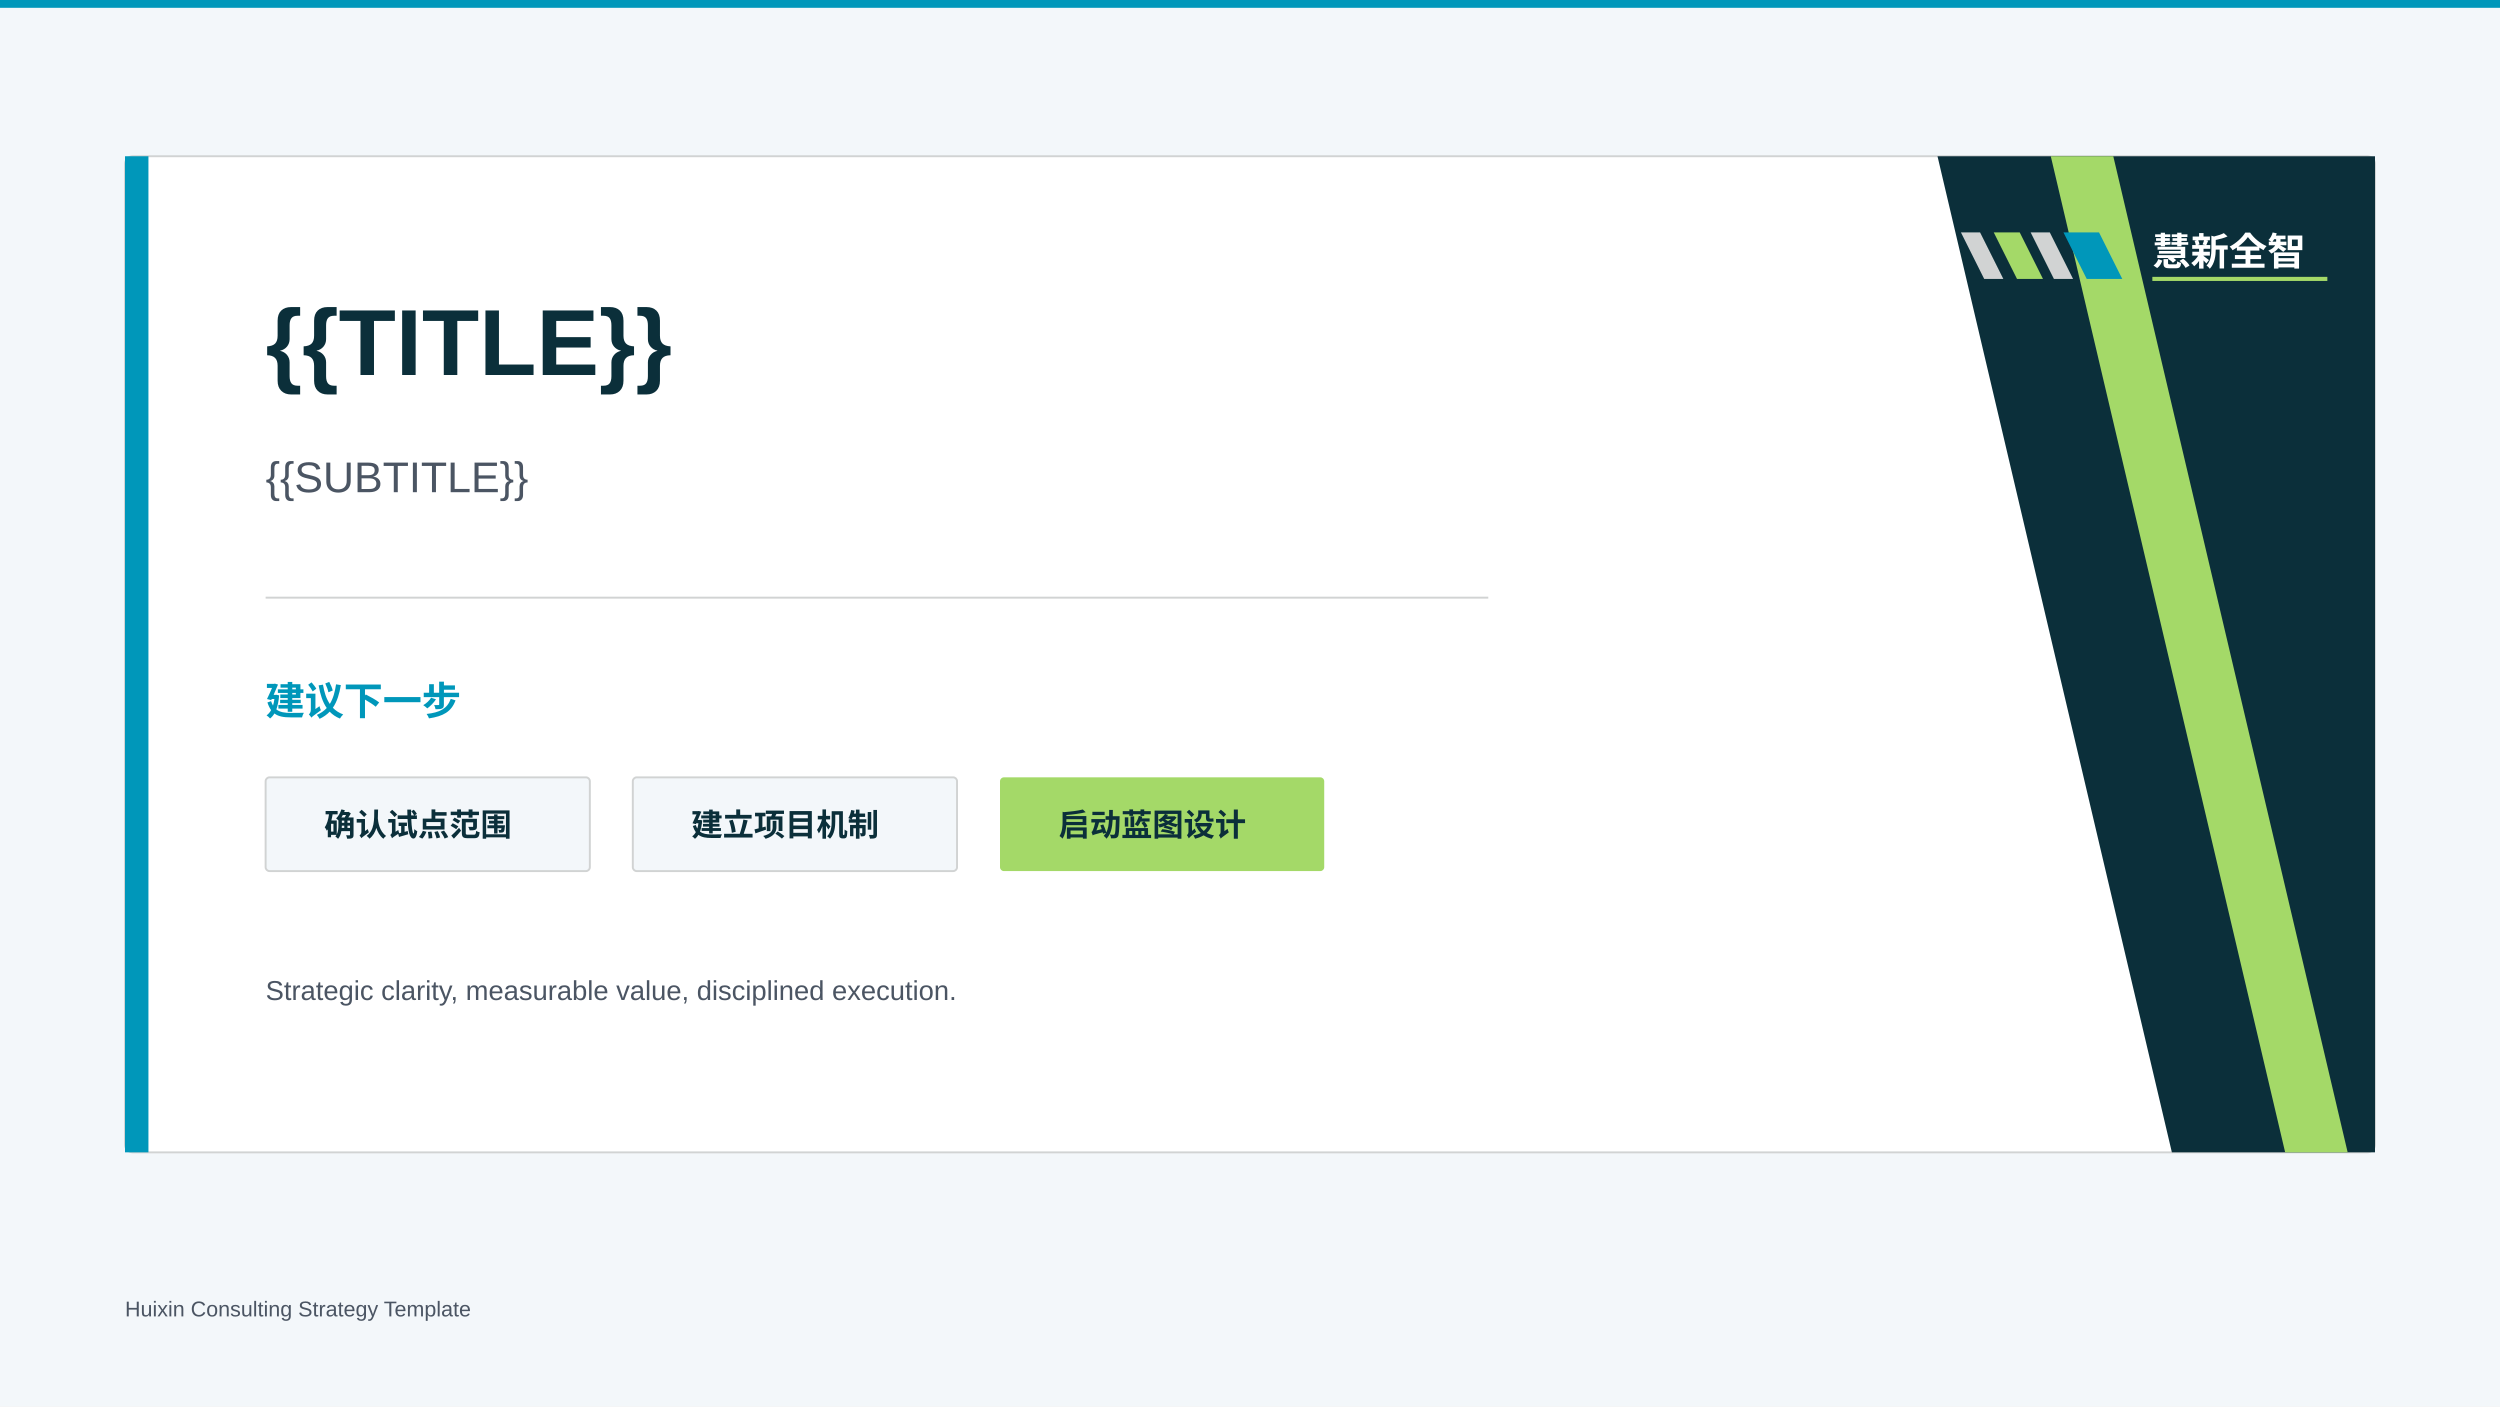
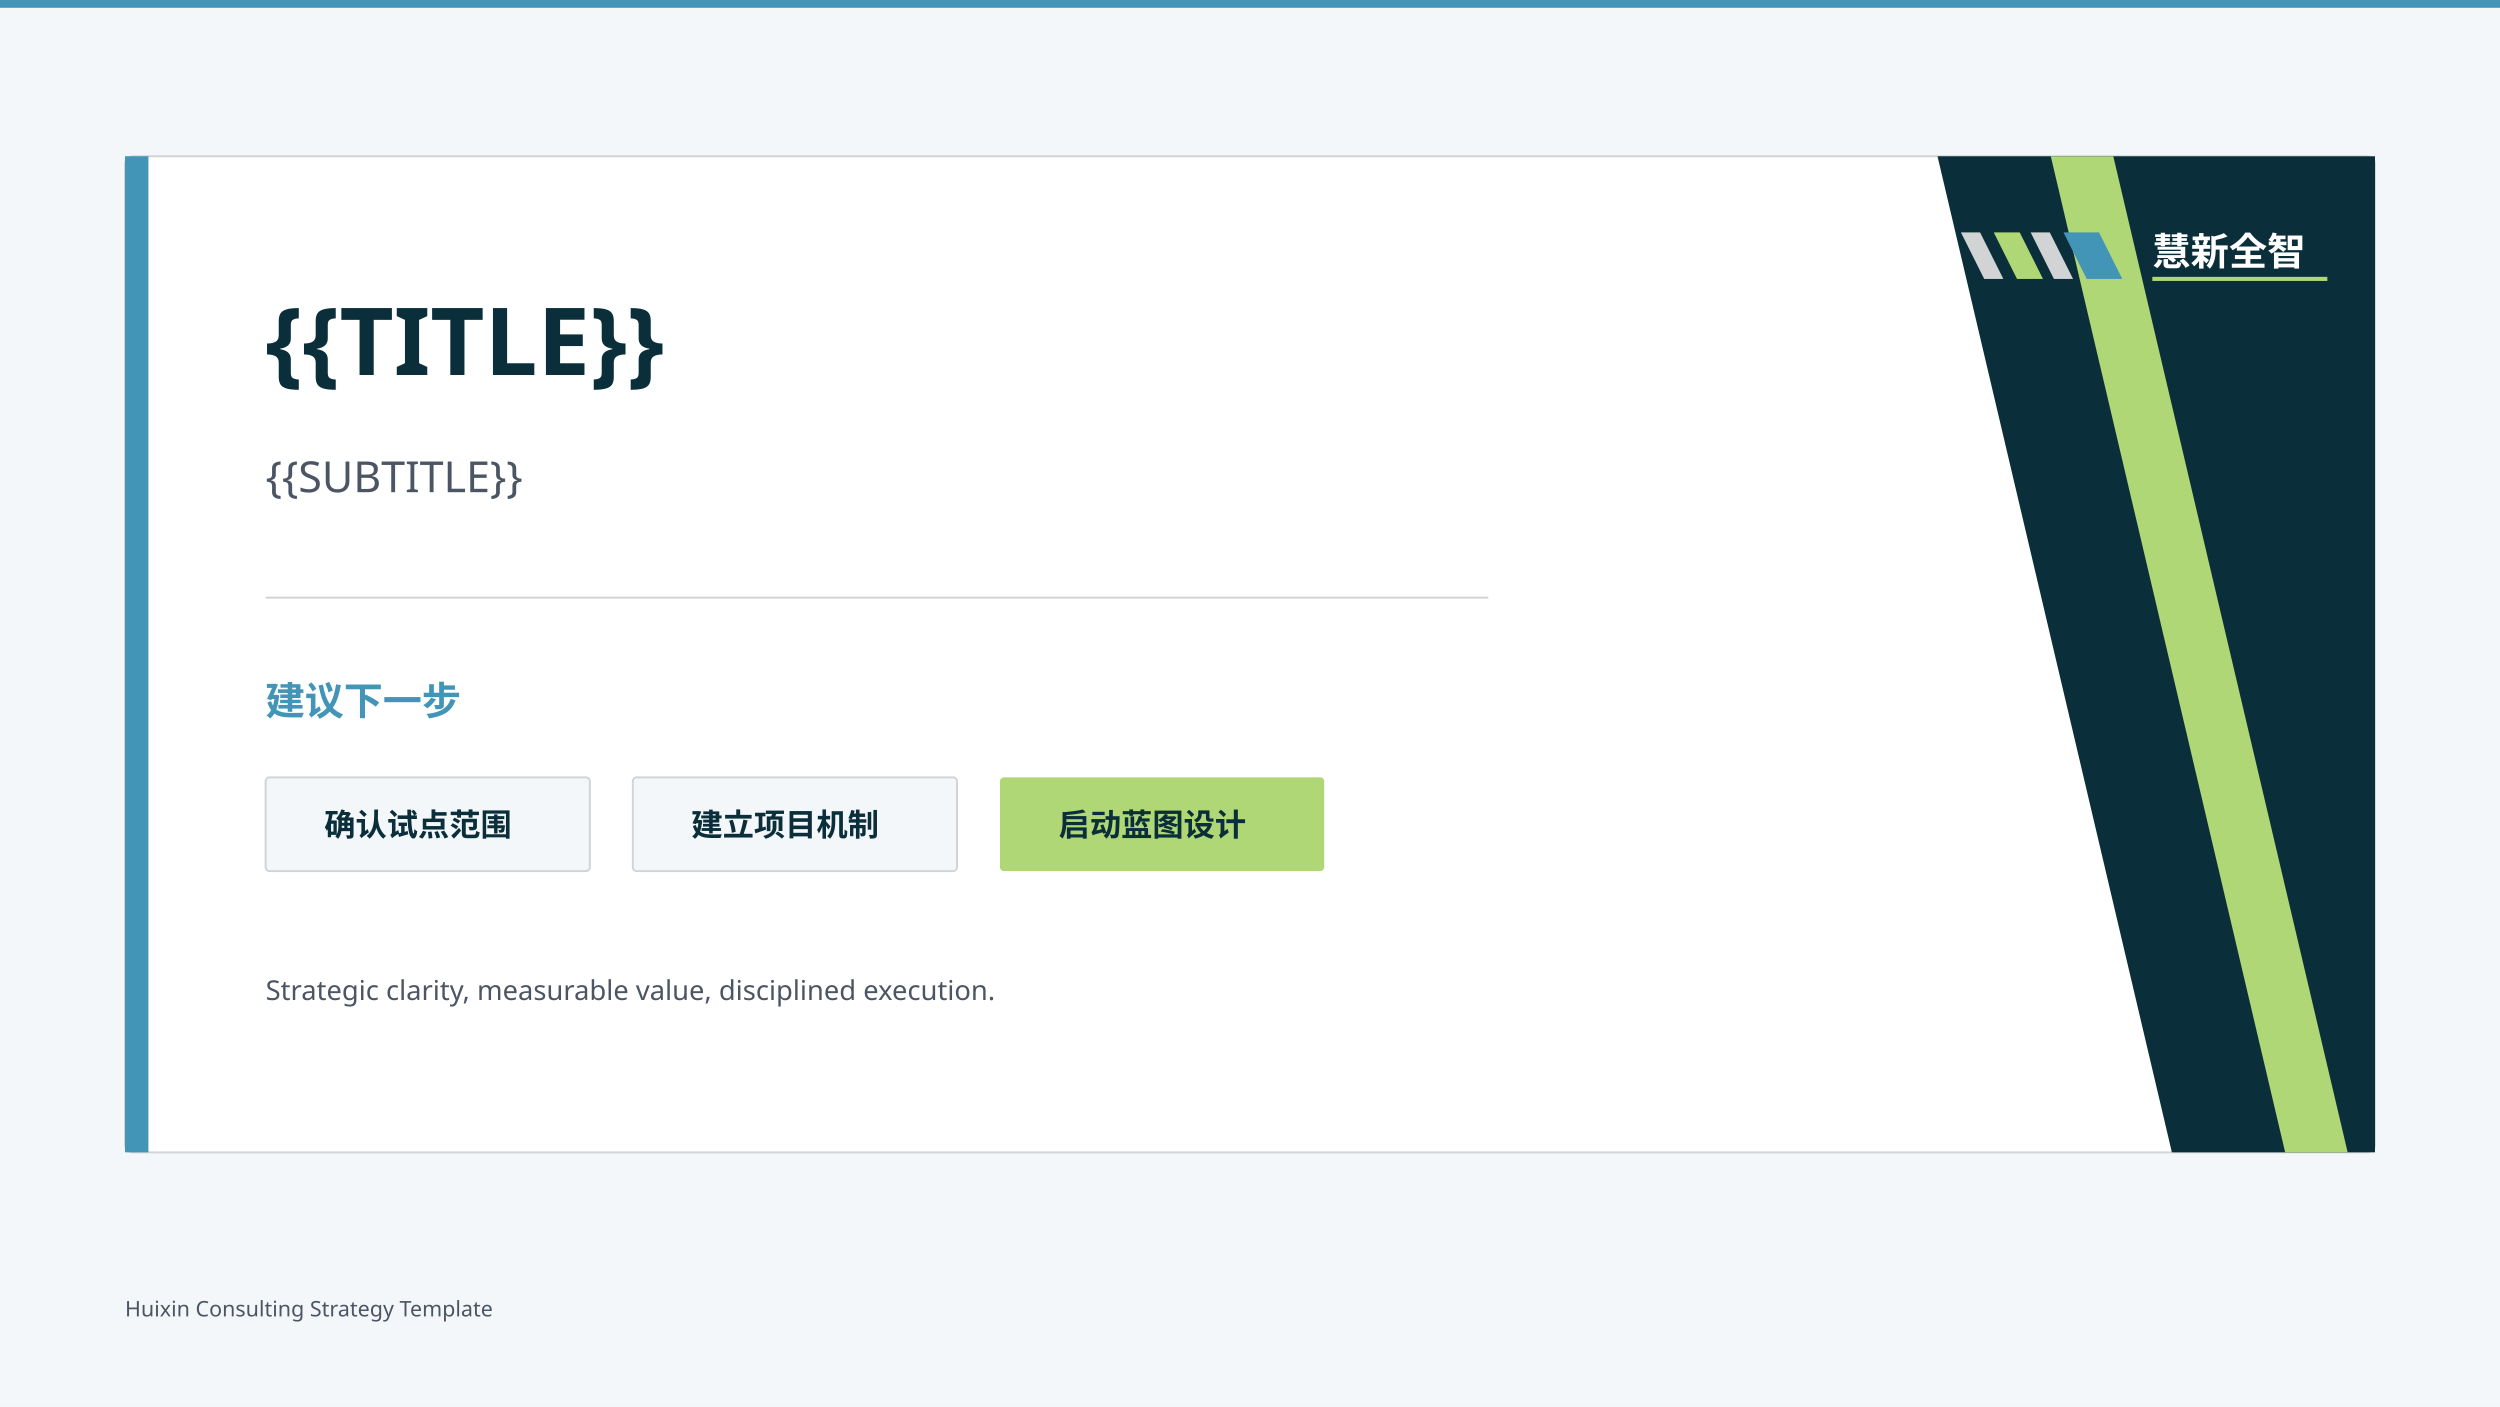
<svg xmlns="http://www.w3.org/2000/svg" width="1280" height="720" viewBox="0 0 1280 720">
  <rect x="0" y="0" width="1280" height="720" fill="#FFFFFF" />
  <rect x="0" y="0" width="1280" height="720" fill="#F3F7FA" />
-   <rect x="0" y="0" width="1280" height="4" fill="#0097BA" />
-   <rect x="64" y="80" width="1152" height="510" rx="4" fill="#FFFFFF" stroke="#D1D3D3" stroke-width="1" />
-   <rect x="64" y="80" width="12" height="510" fill="#0097BA" />
+   <rect x="0" y="0" width="1280" height="4" fill="#4295B6" />
+   <rect x="64" y="80" width="1152" height="510" rx="4" fill="#FFFFFF" stroke="#D2D3D4" stroke-width="1" />
+   <rect x="64" y="80" width="12" height="510" fill="#4295B6" />
  <polygon points="992,80 1216,80 1216,590 1112,590" fill="#0B2F3A" />
-   <polygon points="1050,80 1082,80 1202,590 1170,590" fill="#A4D968" />
+   <polygon points="1050,80 1082,80 1202,590 1170,590" fill="#B0D776" />
  <g id="huixin-logo" transform="translate(1004 112) scale(0.70)">
-     <polygon points="0,10 14,10 31,44 17,44" fill="#D1D3D3" />
-     <polygon points="24,10 43,10 60,44 41,44" fill="#A4D968" />
-     <polygon points="51,10 65,10 82,44 68,44" fill="#D1D3D3" />
-     <polygon points="75,10 101,10 118,44 92,44" fill="#0097BA" />
-     <text x="140" y="34" fill="#FFFFFF" font-family="Microsoft YaHei, PingFang SC, Arial, sans-serif" font-size="28" font-weight="700">慧新全智</text>
-     <line x1="140" y1="44" x2="268" y2="44" stroke="#A4D968" stroke-width="3" />
+     <polygon points="0,10 14,10 31,44 17,44" fill="#D2D3D4" />
+     <polygon points="24,10 43,10 60,44 41,44" fill="#B0D776" />
+     <polygon points="51,10 65,10 82,44 68,44" fill="#D2D3D4" />
+     <polygon points="75,10 101,10 118,44 92,44" fill="#4295B6" />
+     <text x="140" y="34" fill="#FFFFFF" font-family="Microsoft YaHei" font-size="28" font-weight="700">慧新全智</text>
+     <line x1="140" y1="44" x2="268" y2="44" stroke="#B0D776" stroke-width="3" />
  </g>
-   <text x="136" y="192" font-family="Microsoft YaHei, PingFang SC, Arial, sans-serif" font-size="48" font-weight="bold" fill="#0B2F3A">{{TITLE}}</text>
-   <text x="136" y="252" font-family="Microsoft YaHei, PingFang SC, Arial, sans-serif" font-size="22" fill="#4B5563">{{SUBTITLE}}</text>
-   <line x1="136" y1="306" x2="762" y2="306" stroke="#D1D3D3" stroke-width="1" />
-   <text x="136" y="366" font-family="Microsoft YaHei, PingFang SC, Arial, sans-serif" font-size="20" font-weight="bold" fill="#0097BA">建议下一步</text>
-   <rect x="136" y="398" width="166" height="48" rx="2" fill="#F3F7FA" stroke="#D1D3D3" stroke-width="1" />
-   <text x="166" y="428" font-family="Microsoft YaHei, PingFang SC, Arial, sans-serif" font-size="16" font-weight="bold" fill="#0B2F3A">确认试点范围</text>
-   <rect x="324" y="398" width="166" height="48" rx="2" fill="#F3F7FA" stroke="#D1D3D3" stroke-width="1" />
-   <text x="354" y="428" font-family="Microsoft YaHei, PingFang SC, Arial, sans-serif" font-size="16" font-weight="bold" fill="#0B2F3A">建立项目机制</text>
-   <rect x="512" y="398" width="166" height="48" rx="2" fill="#A4D968" />
-   <text x="542" y="428" font-family="Microsoft YaHei, PingFang SC, Arial, sans-serif" font-size="16" font-weight="bold" fill="#0B2F3A">启动蓝图设计</text>
-   <text x="136" y="512" font-family="Microsoft YaHei, PingFang SC, Arial, sans-serif" font-size="14" fill="#4B5563">Strategic clarity, measurable value, disciplined execution.</text>
-   <text x="64" y="674" font-family="Microsoft YaHei, PingFang SC, Arial, sans-serif" font-size="11" fill="#4B5563">Huixin Consulting Strategy Template</text>
+   <text x="136" y="192" font-family="Microsoft YaHei" font-size="48" font-weight="bold" fill="#0B2F3A">{{TITLE}}</text>
+   <text x="136" y="252" font-family="Microsoft YaHei" font-size="22" fill="#4B5563">{{SUBTITLE}}</text>
+   <line x1="136" y1="306" x2="762" y2="306" stroke="#D2D3D4" stroke-width="1" />
+   <text x="136" y="366" font-family="Microsoft YaHei" font-size="20" font-weight="bold" fill="#4295B6">建议下一步</text>
+   <rect x="136" y="398" width="166" height="48" rx="2" fill="#F3F7FA" stroke="#D2D3D4" stroke-width="1" />
+   <text x="166" y="428" font-family="Microsoft YaHei" font-size="16" font-weight="bold" fill="#0B2F3A">确认试点范围</text>
+   <rect x="324" y="398" width="166" height="48" rx="2" fill="#F3F7FA" stroke="#D2D3D4" stroke-width="1" />
+   <text x="354" y="428" font-family="Microsoft YaHei" font-size="16" font-weight="bold" fill="#0B2F3A">建立项目机制</text>
+   <rect x="512" y="398" width="166" height="48" rx="2" fill="#B0D776" />
+   <text x="542" y="428" font-family="Microsoft YaHei" font-size="16" font-weight="bold" fill="#0B2F3A">启动蓝图设计</text>
+   <text x="136" y="512" font-family="Microsoft YaHei" font-size="14" fill="#4B5563">Strategic clarity, measurable value, disciplined execution.</text>
+   <text x="64" y="674" font-family="Microsoft YaHei" font-size="11" fill="#4B5563">Huixin Consulting Strategy Template</text>
</svg>
